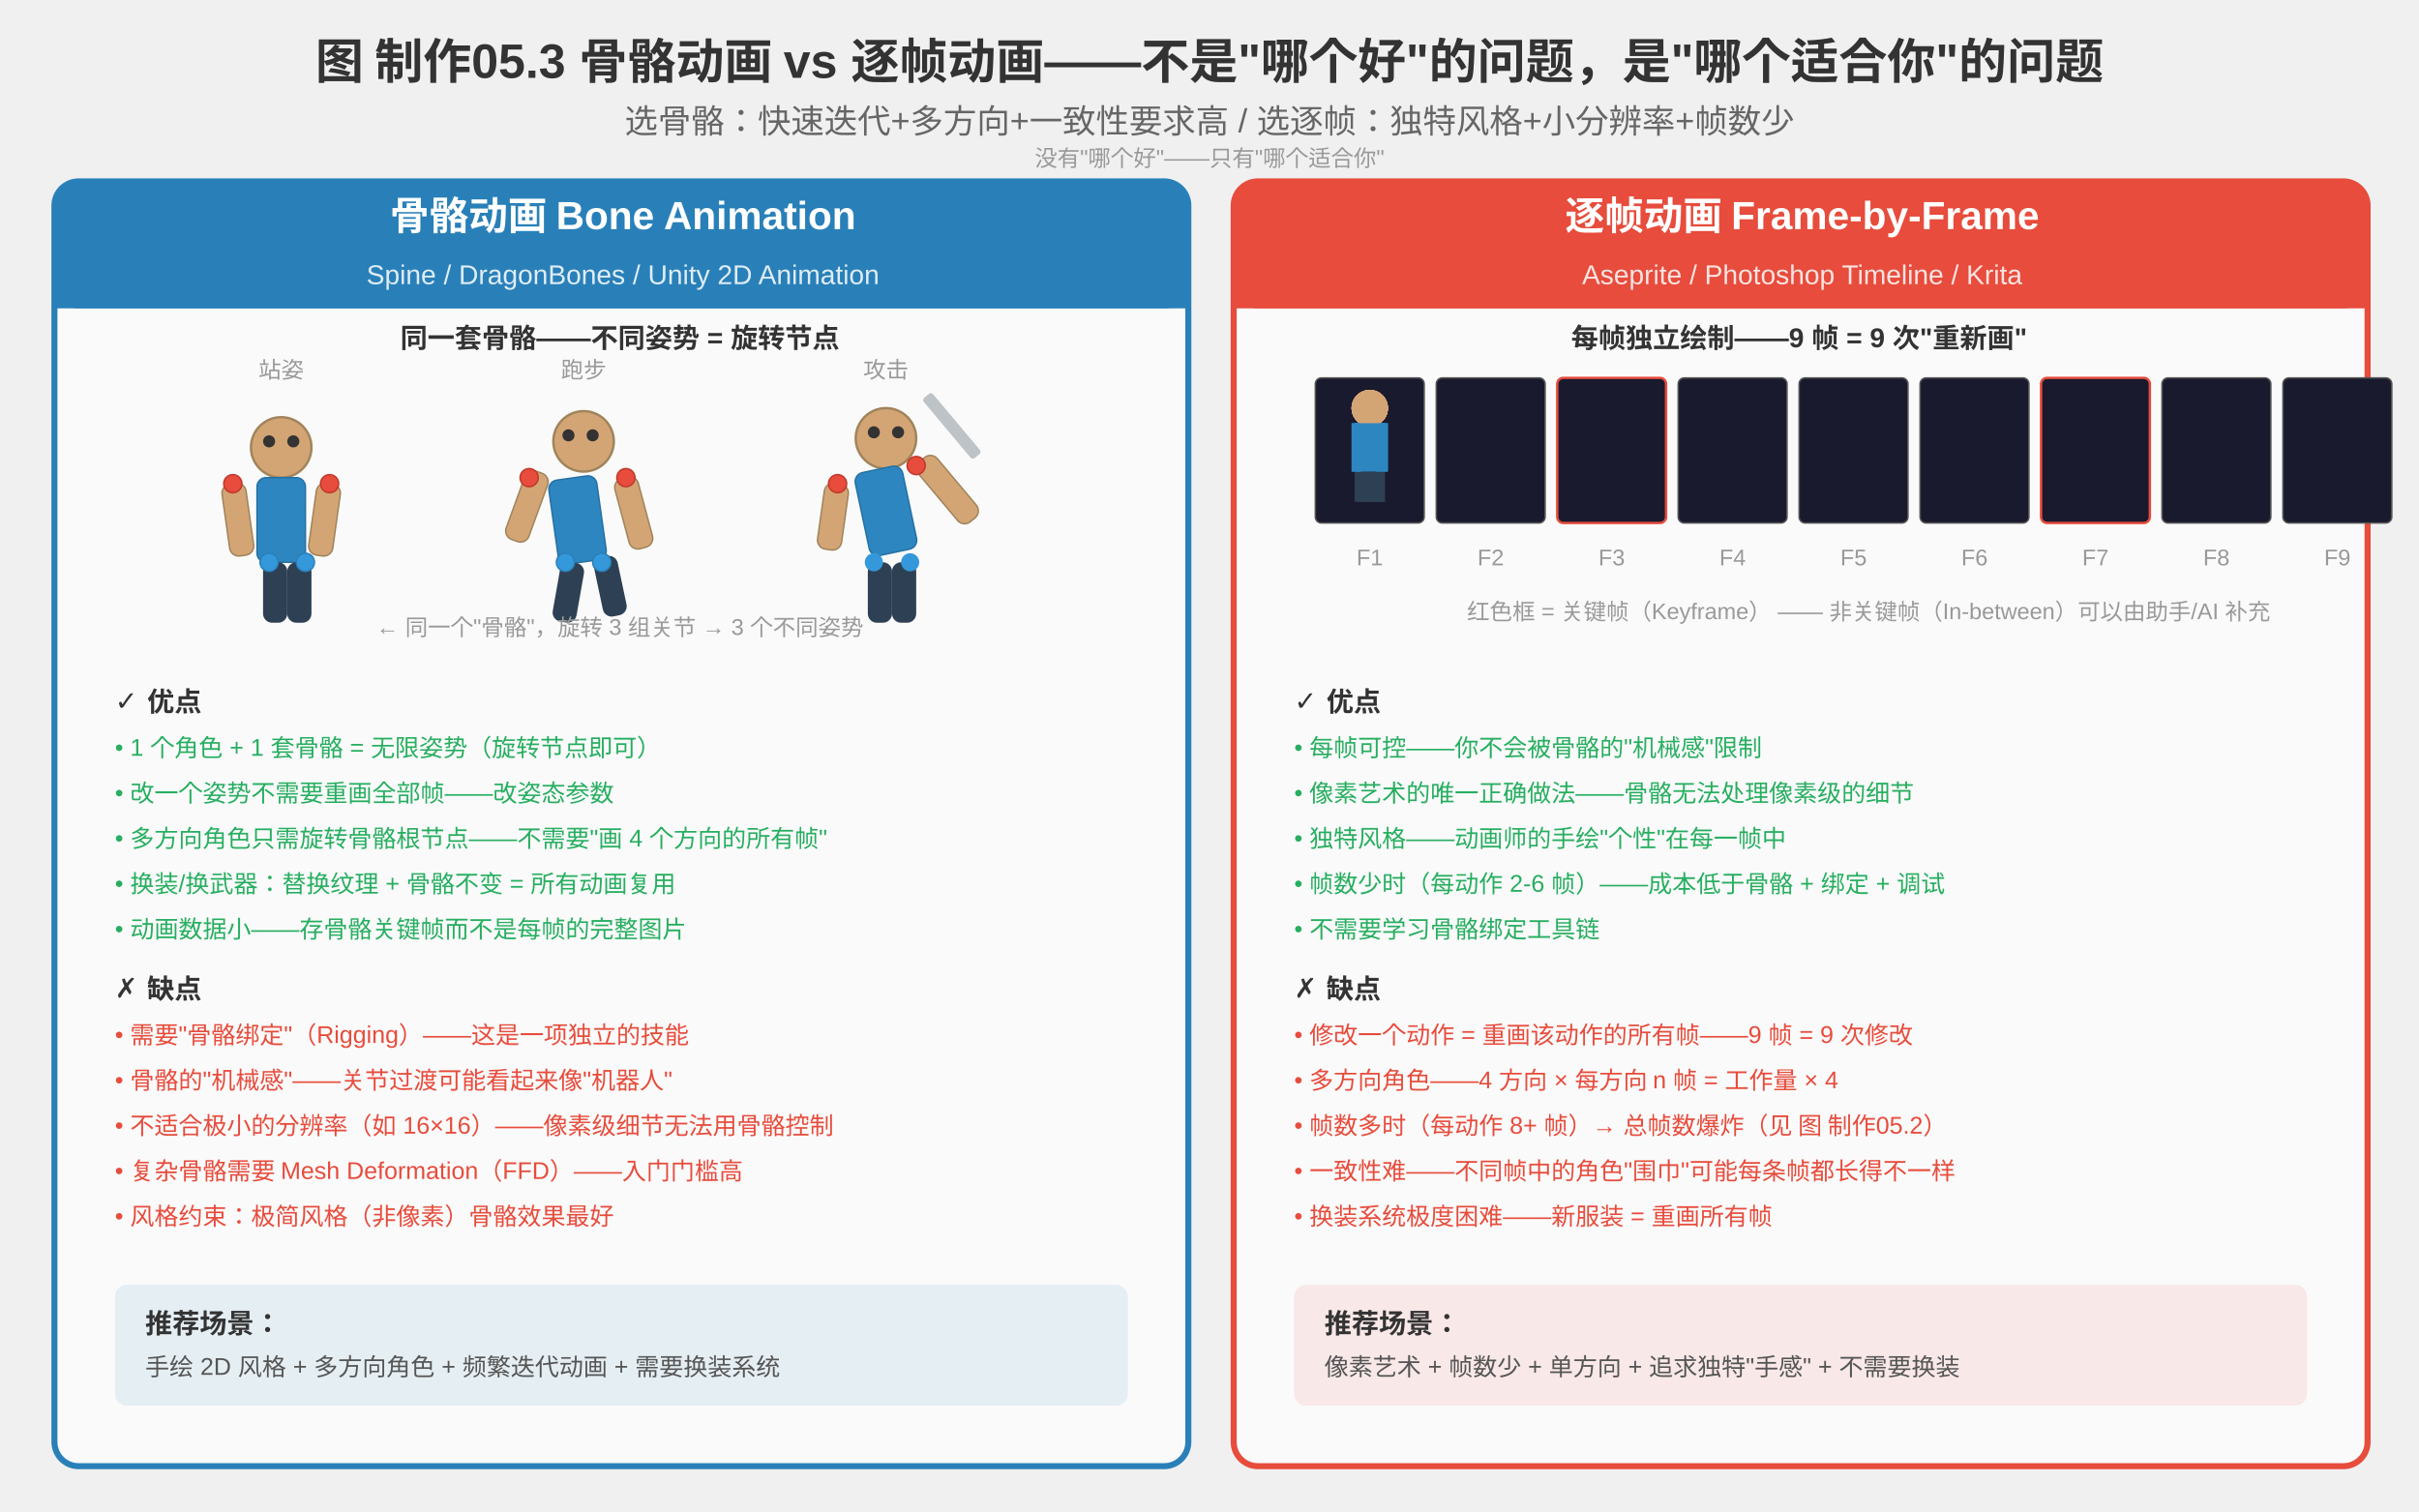
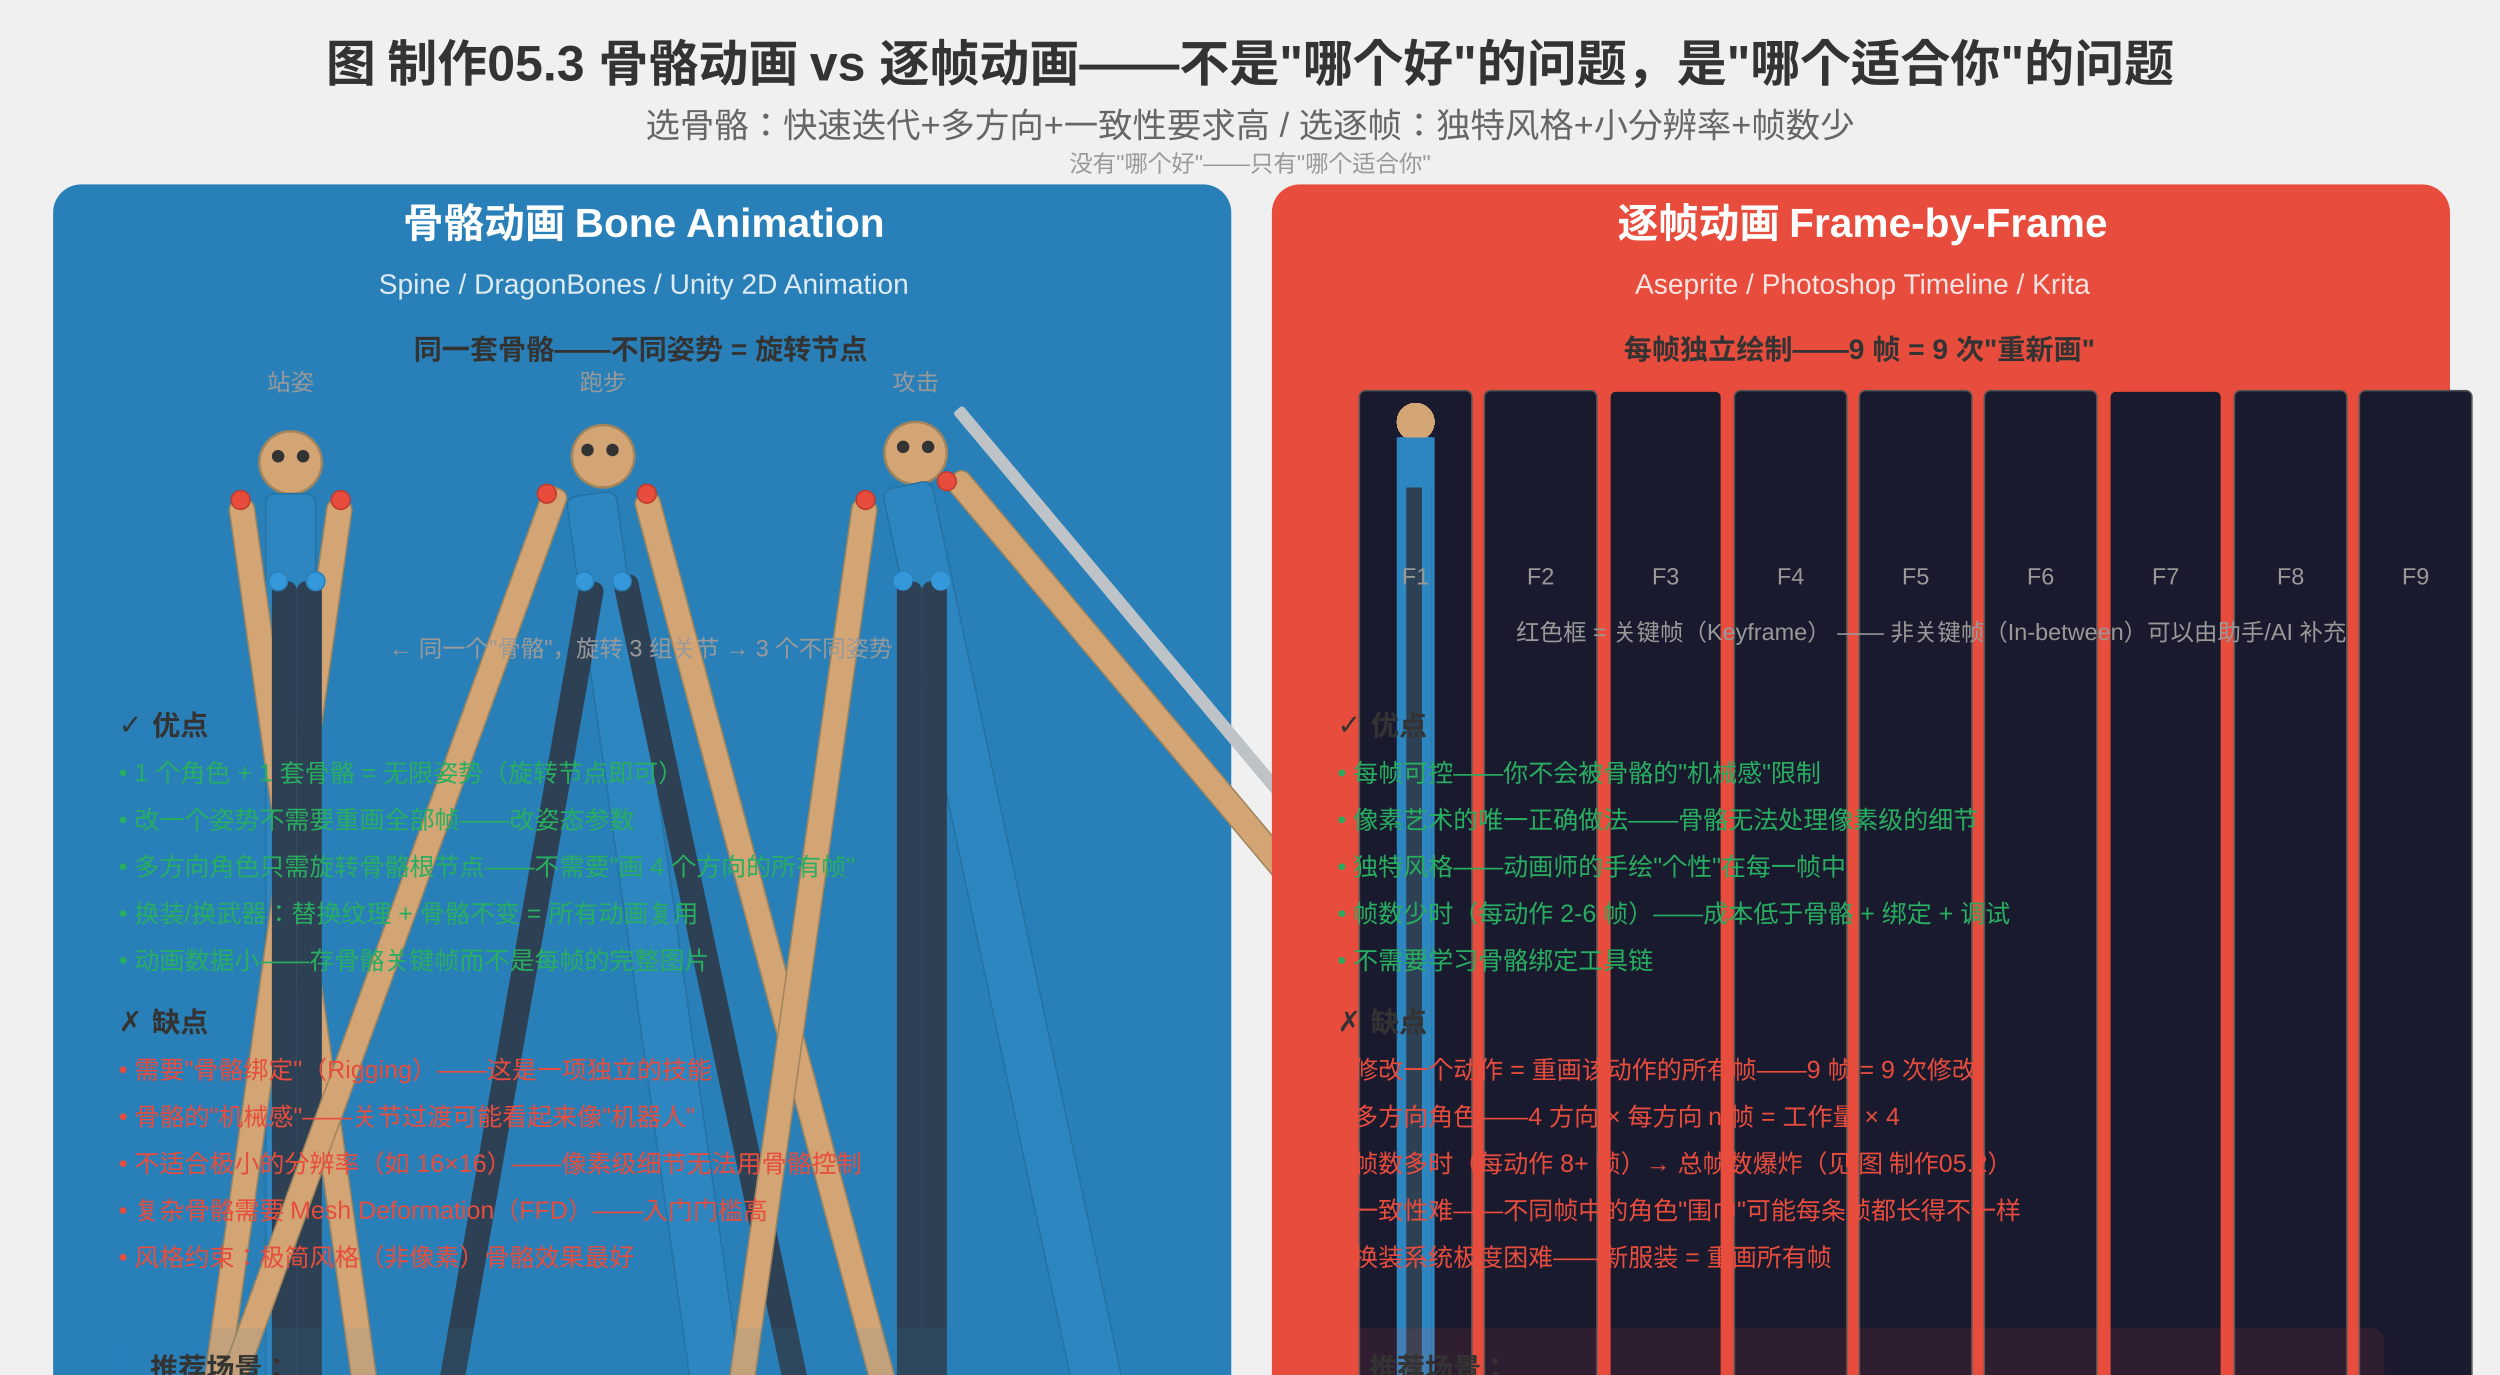
- <svg xmlns="http://www.w3.org/2000/svg" viewBox="0 0 800 500" width="800" height="500">
+ <svg xmlns="http://www.w3.org/2000/svg" viewBox="0.0 0.0 800.0 440" width="800" height="440">
  <style>
    text { font-family: 'PingFang SC','Microsoft YaHei',Arial,sans-serif; }
    .title { font-size: 16px; font-weight: bold; fill: #333; }
    .subtitle { font-size: 11px; fill: #666; }
    .col-title { font-size: 13px; font-weight: bold; fill: #fff; text-anchor: middle; }
    .col-sub { font-size: 9px; fill: #fff; opacity: 0.85; text-anchor: middle; }
    .step-label { font-size: 9px; font-weight: bold; fill: #333; }
    .step-desc { font-size: 8px; fill: #555; }
    .pro-item { font-size: 8px; fill: #27AE60; }
    .con-item { font-size: 8px; fill: #E74C3C; }
    .note { font-size: 7.5px; fill: #999; }
  </style>
  <text x="400" y="26" class="title" text-anchor="middle">图 制作05.3  骨骼动画 vs 逐帧动画——不是"哪个好"的问题，是"哪个适合你"的问题</text>
  <text x="400" y="44" class="subtitle" text-anchor="middle">选骨骼：快速迭代+多方向+一致性要求高 / 选逐帧：独特风格+小分辨率+帧数少</text>
  <g transform="translate(18, 60)">
-     <rect x="0" y="0" width="375" height="425" fill="#FAFAFA" stroke="#2980B9" stroke-width="2" rx="8" />
-     <rect x="0" y="0" width="375" height="42" fill="#2980B9" rx="8" />
-     <rect x="0" y="21" width="375" height="21" fill="#2980B9" />
+     <rect x="0" y="0" width="375" height="440" fill="#FAFAFA" stroke="#2980B9" stroke-width="2" rx="8" />
+     <rect x="0" y="0" width="375" height="440" fill="#2980B9" rx="8" />
+     <rect x="0" y="21" width="375" height="440" fill="#2980B9" />
    <text x="188" y="16" class="col-title">骨骼动画 Bone Animation</text>
    <text x="188" y="34" class="col-sub">Spine / DragonBones / Unity 2D Animation</text>
    <g transform="translate(25, 55)">
      <text x="162" y="0" class="step-label" text-anchor="middle">同一套骨骼——不同姿势 = 旋转节点</text>
      <g transform="translate(20, 15)">
        <text x="30" y="-5" class="note" text-anchor="middle">站姿</text>
        <circle cx="30" cy="18" r="10" fill="#D4A574" stroke="#A0845C" stroke-width="0.8" />
        <circle cx="26" cy="16" r="2" fill="#333" />
        <circle cx="34" cy="16" r="2" fill="#333" />
-         <rect x="22" y="28" width="16" height="28" fill="#2E86C1" rx="3" stroke="#2471A3" stroke-width="0.5" />
-         <rect x="10" y="30" width="8" height="24" fill="#D4A574" rx="3" stroke="#A0845C" stroke-width="0.5" transform="rotate(-8,14,30)" />
-         <rect x="42" y="30" width="8" height="24" fill="#D4A574" rx="3" stroke="#A0845C" stroke-width="0.5" transform="rotate(8,46,30)" />
-         <rect x="24" y="56" width="8" height="20" fill="#2E4053" rx="3" />
-         <rect x="32" y="56" width="8" height="20" fill="#2E4053" rx="3" />
+         <rect x="22" y="28" width="16" height="440" fill="#2E86C1" rx="3" stroke="#2471A3" stroke-width="0.5" />
+         <rect x="10" y="30" width="8" height="440" fill="#D4A574" rx="3" stroke="#A0845C" stroke-width="0.5" transform="rotate(-8,14,30)" />
+         <rect x="42" y="30" width="8" height="440" fill="#D4A574" rx="3" stroke="#A0845C" stroke-width="0.5" transform="rotate(8,46,30)" />
+         <rect x="24" y="56" width="8" height="440" fill="#2E4053" rx="3" />
+         <rect x="32" y="56" width="8" height="440" fill="#2E4053" rx="3" />
        <circle cx="14" cy="30" r="3" fill="#E74C3C" stroke="#C0392B" stroke-width="0.5" />
        <circle cx="46" cy="30" r="3" fill="#E74C3C" stroke="#C0392B" stroke-width="0.5" />
        <circle cx="26" cy="56" r="3" fill="#3498DB" stroke="#2980B9" stroke-width="0.5" />
        <circle cx="38" cy="56" r="3" fill="#3498DB" stroke="#2980B9" stroke-width="0.5" />
      </g>
      <g transform="translate(120, 15)">
        <text x="30" y="-5" class="note" text-anchor="middle">跑步</text>
        <circle cx="30" cy="16" r="10" fill="#D4A574" stroke="#A0845C" stroke-width="0.8" transform="rotate(-5,30,16)" />
        <circle cx="25" cy="14" r="2" fill="#333" />
        <circle cx="33" cy="14" r="2" fill="#333" />
-         <rect x="20" y="28" width="16" height="28" fill="#2E86C1" rx="3" stroke="#2471A3" stroke-width="0.5" transform="rotate(-8,28,42)" />
-         <rect x="10" y="26" width="8" height="24" fill="#D4A574" rx="3" stroke="#A0845C" stroke-width="0.5" transform="rotate(20,14,30)" />
-         <rect x="40" y="28" width="8" height="24" fill="#D4A574" rx="3" stroke="#A0845C" stroke-width="0.5" transform="rotate(-15,44,30)" />
-         <rect x="22" y="56" width="8" height="20" fill="#2E4053" rx="3" transform="rotate(10,26,60)" />
-         <rect x="34" y="54" width="8" height="20" fill="#2E4053" rx="3" transform="rotate(-12,38,60)" />
+         <rect x="20" y="28" width="16" height="440" fill="#2E86C1" rx="3" stroke="#2471A3" stroke-width="0.5" transform="rotate(-8,28,42)" />
+         <rect x="10" y="26" width="8" height="440" fill="#D4A574" rx="3" stroke="#A0845C" stroke-width="0.5" transform="rotate(20,14,30)" />
+         <rect x="40" y="28" width="8" height="440" fill="#D4A574" rx="3" stroke="#A0845C" stroke-width="0.5" transform="rotate(-15,44,30)" />
+         <rect x="22" y="56" width="8" height="440" fill="#2E4053" rx="3" transform="rotate(10,26,60)" />
+         <rect x="34" y="54" width="8" height="440" fill="#2E4053" rx="3" transform="rotate(-12,38,60)" />
        <circle cx="12" cy="28" r="3" fill="#E74C3C" stroke="#C0392B" stroke-width="0.5" />
        <circle cx="44" cy="28" r="3" fill="#E74C3C" stroke="#C0392B" stroke-width="0.5" />
        <circle cx="24" cy="56" r="3" fill="#3498DB" stroke="#2980B9" stroke-width="0.5" />
        <circle cx="36" cy="56" r="3" fill="#3498DB" stroke="#2980B9" stroke-width="0.5" />
      </g>
      <g transform="translate(220, 15)">
        <text x="30" y="-5" class="note" text-anchor="middle">攻击</text>
        <circle cx="30" cy="15" r="10" fill="#D4A574" stroke="#A0845C" stroke-width="0.8" />
        <circle cx="26" cy="13" r="2" fill="#333" />
        <circle cx="34" cy="13" r="2" fill="#333" />
-         <rect x="22" y="25" width="16" height="28" fill="#2E86C1" rx="3" stroke="#2471A3" stroke-width="0.5" transform="rotate(-12,30,39)" />
-         <rect x="38" y="22" width="8" height="26" fill="#D4A574" rx="3" stroke="#A0845C" stroke-width="0.5" transform="rotate(-40,42,22)" />
-         <rect x="44" y="0" width="4" height="26" fill="#BDC3C7" rx="1" transform="rotate(-40,46,4)" />
+         <rect x="22" y="25" width="16" height="440" fill="#2E86C1" rx="3" stroke="#2471A3" stroke-width="0.5" transform="rotate(-12,30,39)" />
+         <rect x="38" y="22" width="8" height="440" fill="#D4A574" rx="3" stroke="#A0845C" stroke-width="0.5" transform="rotate(-40,42,22)" />
+         <rect x="44" y="0" width="4" height="440" fill="#BDC3C7" rx="1" transform="rotate(-40,46,4)" />
        <circle cx="40" cy="24" r="3" fill="#E74C3C" stroke="#C0392B" stroke-width="0.5" />
-         <rect x="10" y="30" width="8" height="22" fill="#D4A574" rx="3" stroke="#A0845C" stroke-width="0.5" transform="rotate(8,14,30)" />
+         <rect x="10" y="30" width="8" height="440" fill="#D4A574" rx="3" stroke="#A0845C" stroke-width="0.5" transform="rotate(8,14,30)" />
        <circle cx="14" cy="30" r="3" fill="#E74C3C" stroke="#C0392B" stroke-width="0.5" />
-         <rect x="24" y="56" width="8" height="20" fill="#2E4053" rx="3" />
-         <rect x="32" y="56" width="8" height="20" fill="#2E4053" rx="3" />
+         <rect x="24" y="56" width="8" height="440" fill="#2E4053" rx="3" />
+         <rect x="32" y="56" width="8" height="440" fill="#2E4053" rx="3" />
        <circle cx="26" cy="56" r="3" fill="#3498DB" />
        <circle cx="38" cy="56" r="3" fill="#3498DB" />
      </g>
      <text x="162" y="95" class="note" text-anchor="middle">← 同一个"骨骼"，旋转 3 组关节 → 3 个不同姿势</text>
    </g>
    <g transform="translate(20, 175)">
      <text x="0" y="0" class="step-label" fill="#2980B9">✓ 优点</text>
      <text x="0" y="15" class="pro-item">• 1 个角色 + 1 套骨骼 = 无限姿势（旋转节点即可）</text>
      <text x="0" y="30" class="pro-item">• 改一个姿势不需要重画全部帧——改姿态参数</text>
      <text x="0" y="45" class="pro-item">• 多方向角色只需旋转骨骼根节点——不需要"画 4 个方向的所有帧"</text>
      <text x="0" y="60" class="pro-item">• 换装/换武器：替换纹理 + 骨骼不变 = 所有动画复用</text>
      <text x="0" y="75" class="pro-item">• 动画数据小——存骨骼关键帧而不是每帧的完整图片</text>
    </g>
    <g transform="translate(20, 270)">
      <text x="0" y="0" class="step-label" fill="#E74C3C">✗ 缺点</text>
      <text x="0" y="15" class="con-item">• 需要"骨骼绑定"（Rigging）——这是一项独立的技能</text>
      <text x="0" y="30" class="con-item">• 骨骼的"机械感"——关节过渡可能看起来像"机器人"</text>
      <text x="0" y="45" class="con-item">• 不适合极小的分辨率（如 16×16）——像素级细节无法用骨骼控制</text>
      <text x="0" y="60" class="con-item">• 复杂骨骼需要 Mesh Deformation（FFD）——入门门槛高</text>
      <text x="0" y="75" class="con-item">• 风格约束：极简风格（非像素）骨骼效果最好</text>
    </g>
    <g transform="translate(20, 365)">
-       <rect x="0" y="0" width="335" height="40" fill="#2980B9" opacity="0.1" rx="4" />
+       <rect x="0" y="0" width="335" height="440" fill="#2980B9" opacity="0.1" rx="4" />
      <text x="10" y="16" class="step-label" fill="#2980B9">推荐场景：</text>
      <text x="10" y="30" class="step-desc" fill="#333">手绘 2D 风格 + 多方向角色 + 频繁迭代动画 + 需要换装系统</text>
    </g>
  </g>
  <g transform="translate(408, 60)">
-     <rect x="0" y="0" width="375" height="425" fill="#FAFAFA" stroke="#E74C3C" stroke-width="2" rx="8" />
-     <rect x="0" y="0" width="375" height="42" fill="#E74C3C" rx="8" />
-     <rect x="0" y="21" width="375" height="21" fill="#E74C3C" />
+     <rect x="0" y="0" width="375" height="440" fill="#FAFAFA" stroke="#E74C3C" stroke-width="2" rx="8" />
+     <rect x="0" y="0" width="375" height="440" fill="#E74C3C" rx="8" />
+     <rect x="0" y="21" width="375" height="440" fill="#E74C3C" />
    <text x="188" y="16" class="col-title">逐帧动画 Frame-by-Frame</text>
    <text x="188" y="34" class="col-sub">Aseprite / Photoshop Timeline / Krita</text>
    <g transform="translate(25, 55)">
      <text x="162" y="0" class="step-label" text-anchor="middle">每帧独立绘制——9 帧 = 9 次"重新画"</text>
-       <rect x="2" y="10" width="36" height="48" fill="#1A1A2E" stroke="#555" stroke-width="0.5" rx="2" />
+       <rect x="2" y="10" width="36" height="440" fill="#1A1A2E" stroke="#555" stroke-width="0.5" rx="2" />
      <ellipse cx="20" cy="20" rx="6" ry="6" fill="#D4A574" />
-       <rect x="15" y="25" width="10" height="16" fill="#2E86C1" />
-       <rect x="18" y="41" width="5" height="10" fill="#2E4053" />
-       <rect x="42" y="10" width="36" height="48" fill="#1A1A2E" stroke="#555" stroke-width="0.5" rx="2" />
+       <rect x="15" y="25" width="10" height="440" fill="#2E86C1" />
+       <rect x="18" y="41" width="5" height="440" fill="#2E4053" />
+       <rect x="42" y="10" width="36" height="440" fill="#1A1A2E" stroke="#555" stroke-width="0.5" rx="2" />
      <ellipse cx="20" cy="20" rx="6" ry="6" fill="#D4A574" />
-       <rect x="14" y="25" width="10" height="16" fill="#2E86C1" />
-       <rect x="16" y="41" width="6" height="10" fill="#2E4053" />
-       <rect x="82" y="10" width="36" height="48" fill="#1A1A2E" stroke="#E74C3C" stroke-width="0.8" rx="2" />
+       <rect x="14" y="25" width="10" height="440" fill="#2E86C1" />
+       <rect x="16" y="41" width="6" height="440" fill="#2E4053" />
+       <rect x="82" y="10" width="36" height="440" fill="#1A1A2E" stroke="#E74C3C" stroke-width="0.8" rx="2" />
      <ellipse cx="20" cy="20" rx="6" ry="6" fill="#D4A574" />
-       <rect x="15" y="25" width="10" height="16" fill="#2E86C1" />
-       <rect x="19" y="41" width="5" height="10" fill="#2E4053" />
-       <rect x="122" y="10" width="36" height="48" fill="#1A1A2E" stroke="#555" stroke-width="0.5" rx="2" />
+       <rect x="15" y="25" width="10" height="440" fill="#2E86C1" />
+       <rect x="19" y="41" width="5" height="440" fill="#2E4053" />
+       <rect x="122" y="10" width="36" height="440" fill="#1A1A2E" stroke="#555" stroke-width="0.5" rx="2" />
      <ellipse cx="20" cy="20" rx="6" ry="6" fill="#D4A574" />
-       <rect x="16" y="25" width="10" height="16" fill="#2E86C1" />
-       <rect x="20" y="41" width="5" height="10" fill="#2E4053" />
-       <rect x="162" y="10" width="36" height="48" fill="#1A1A2E" stroke="#555" stroke-width="0.5" rx="2" />
+       <rect x="16" y="25" width="10" height="440" fill="#2E86C1" />
+       <rect x="20" y="41" width="5" height="440" fill="#2E4053" />
+       <rect x="162" y="10" width="36" height="440" fill="#1A1A2E" stroke="#555" stroke-width="0.5" rx="2" />
      <ellipse cx="20" cy="20" rx="6" ry="6" fill="#D4A574" />
-       <rect x="15" y="25" width="10" height="16" fill="#2E86C1" />
-       <rect x="17" y="41" width="5" height="10" fill="#2E4053" />
-       <rect x="202" y="10" width="36" height="48" fill="#1A1A2E" stroke="#555" stroke-width="0.5" rx="2" />
+       <rect x="15" y="25" width="10" height="440" fill="#2E86C1" />
+       <rect x="17" y="41" width="5" height="440" fill="#2E4053" />
+       <rect x="202" y="10" width="36" height="440" fill="#1A1A2E" stroke="#555" stroke-width="0.5" rx="2" />
      <ellipse cx="20" cy="20" rx="6" ry="6" fill="#D4A574" />
-       <rect x="14" y="25" width="10" height="16" fill="#2E86C1" />
-       <rect x="15" y="41" width="6" height="10" fill="#2E4053" />
-       <rect x="242" y="10" width="36" height="48" fill="#1A1A2E" stroke="#E74C3C" stroke-width="0.8" rx="2" />
+       <rect x="14" y="25" width="10" height="440" fill="#2E86C1" />
+       <rect x="15" y="41" width="6" height="440" fill="#2E4053" />
+       <rect x="242" y="10" width="36" height="440" fill="#1A1A2E" stroke="#E74C3C" stroke-width="0.8" rx="2" />
      <ellipse cx="20" cy="20" rx="6" ry="6" fill="#D4A574" />
-       <rect x="15" y="25" width="10" height="16" fill="#2E86C1" />
-       <rect x="18" y="41" width="5" height="10" fill="#2E4053" />
-       <rect x="282" y="10" width="36" height="48" fill="#1A1A2E" stroke="#555" stroke-width="0.5" rx="2" />
+       <rect x="15" y="25" width="10" height="440" fill="#2E86C1" />
+       <rect x="18" y="41" width="5" height="440" fill="#2E4053" />
+       <rect x="282" y="10" width="36" height="440" fill="#1A1A2E" stroke="#555" stroke-width="0.5" rx="2" />
      <ellipse cx="20" cy="20" rx="6" ry="6" fill="#D4A574" />
-       <rect x="16" y="25" width="10" height="16" fill="#2E86C1" />
-       <rect x="20" y="41" width="5" height="10" fill="#2E4053" />
-       <rect x="322" y="10" width="36" height="48" fill="#1A1A2E" stroke="#555" stroke-width="0.5" rx="2" />
+       <rect x="16" y="25" width="10" height="440" fill="#2E86C1" />
+       <rect x="20" y="41" width="5" height="440" fill="#2E4053" />
+       <rect x="322" y="10" width="36" height="440" fill="#1A1A2E" stroke="#555" stroke-width="0.5" rx="2" />
      <ellipse cx="20" cy="20" rx="6" ry="6" fill="#D4A574" />
-       <rect x="15" y="25" width="10" height="16" fill="#2E86C1" />
-       <rect x="17" y="41" width="5" height="10" fill="#2E4053" />
+       <rect x="15" y="25" width="10" height="440" fill="#2E86C1" />
+       <rect x="17" y="41" width="5" height="440" fill="#2E4053" />
      <text x="20" y="72" class="note" text-anchor="middle">F1</text>
      <text x="60" y="72" class="note" text-anchor="middle">F2</text>
      <text x="100" y="72" class="note" text-anchor="middle" fill="#E74C3C">F3</text>
      <text x="140" y="72" class="note" text-anchor="middle">F4</text>
      <text x="180" y="72" class="note" text-anchor="middle">F5</text>
      <text x="220" y="72" class="note" text-anchor="middle">F6</text>
      <text x="260" y="72" class="note" text-anchor="middle" fill="#E74C3C">F7</text>
      <text x="300" y="72" class="note" text-anchor="middle">F8</text>
      <text x="340" y="72" class="note" text-anchor="middle">F9</text>
      <text x="185" y="90" class="note" text-anchor="middle" fill="#E74C3C">红色框 = 关键帧（Keyframe） —— 非关键帧（In-between）可以由助手/AI 补充</text>
    </g>
    <g transform="translate(20, 175)">
      <text x="0" y="0" class="step-label" fill="#27AE60">✓ 优点</text>
      <text x="0" y="15" class="pro-item">• 每帧可控——你不会被骨骼的"机械感"限制</text>
      <text x="0" y="30" class="pro-item">• 像素艺术的唯一正确做法——骨骼无法处理像素级的细节</text>
      <text x="0" y="45" class="pro-item">• 独特风格——动画师的手绘"个性"在每一帧中</text>
      <text x="0" y="60" class="pro-item">• 帧数少时（每动作 2-6 帧）——成本低于骨骼 + 绑定 + 调试</text>
      <text x="0" y="75" class="pro-item">• 不需要学习骨骼绑定工具链</text>
    </g>
    <g transform="translate(20, 270)">
      <text x="0" y="0" class="step-label" fill="#E74C3C">✗ 缺点</text>
      <text x="0" y="15" class="con-item">• 修改一个动作 = 重画该动作的所有帧——9 帧 = 9 次修改</text>
      <text x="0" y="30" class="con-item">• 多方向角色——4 方向 × 每方向 n 帧 = 工作量 × 4</text>
      <text x="0" y="45" class="con-item">• 帧数多时（每动作 8+ 帧）→ 总帧数爆炸（见 图 制作05.2）</text>
      <text x="0" y="60" class="con-item">• 一致性难——不同帧中的角色"围巾"可能每条帧都长得不一样</text>
      <text x="0" y="75" class="con-item">• 换装系统极度困难——新服装 = 重画所有帧</text>
    </g>
    <g transform="translate(20, 365)">
-       <rect x="0" y="0" width="335" height="40" fill="#E74C3C" opacity="0.1" rx="4" />
+       <rect x="0" y="0" width="335" height="440" fill="#E74C3C" opacity="0.1" rx="4" />
      <text x="10" y="16" class="step-label" fill="#E74C3C">推荐场景：</text>
      <text x="10" y="30" class="step-desc" fill="#333">像素艺术 + 帧数少 + 单方向 + 追求独特"手感" + 不需要换装</text>
    </g>
  </g>
  <text x="400" y="55" class="note" fill="#666" text-anchor="middle" font-size="8">没有"哪个好"——只有"哪个适合你"</text>
</svg>
